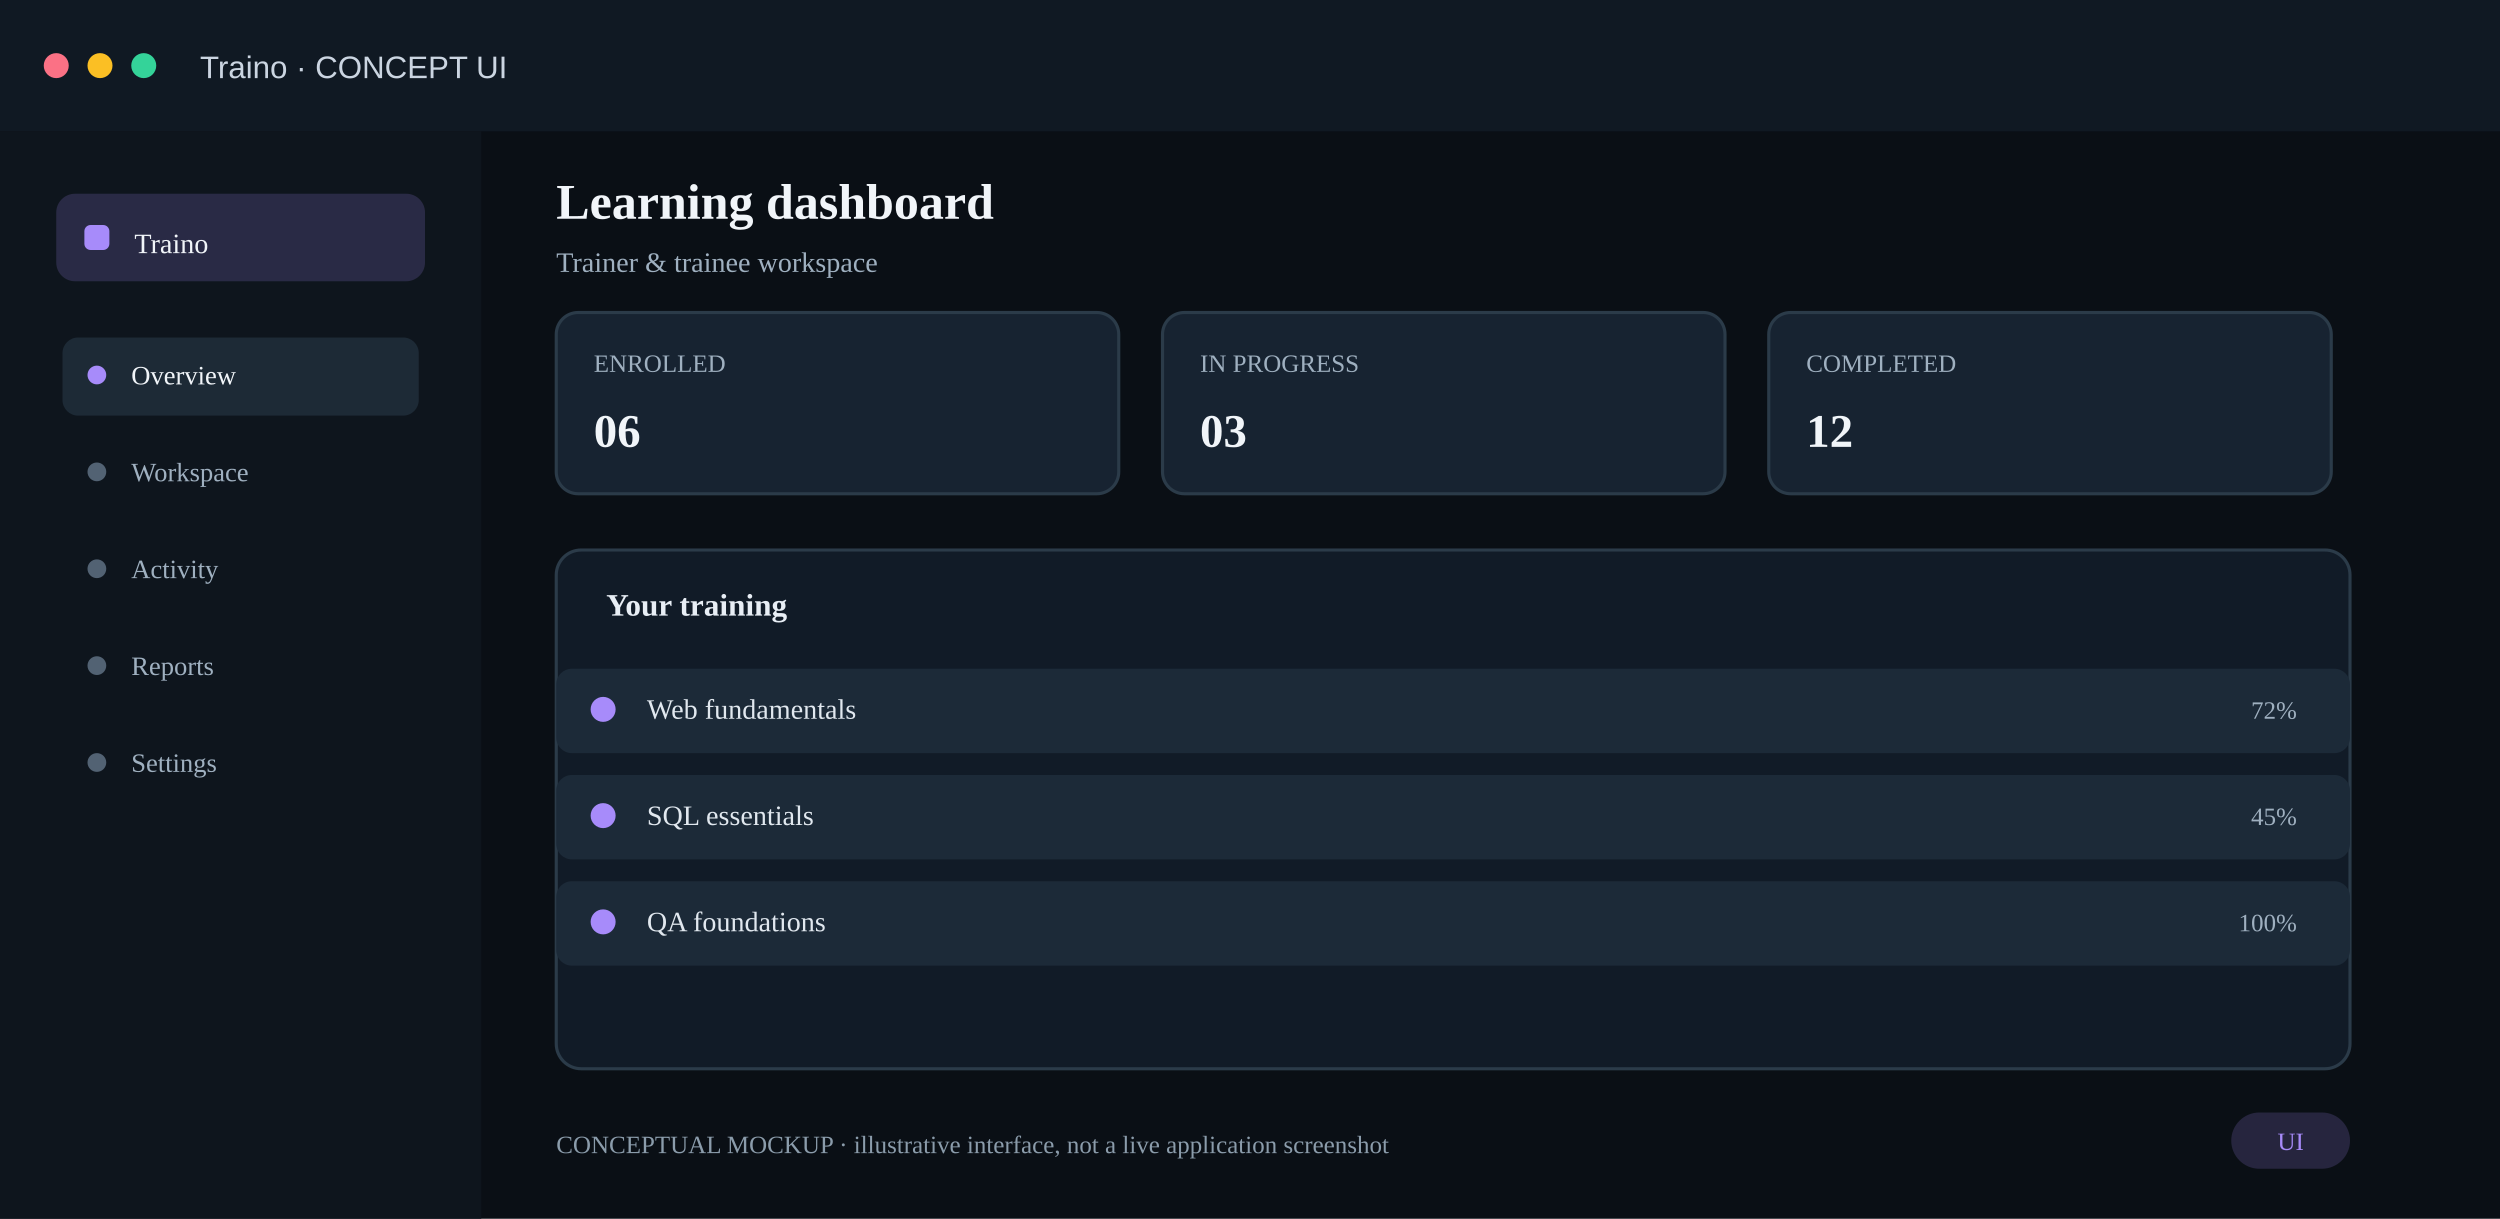
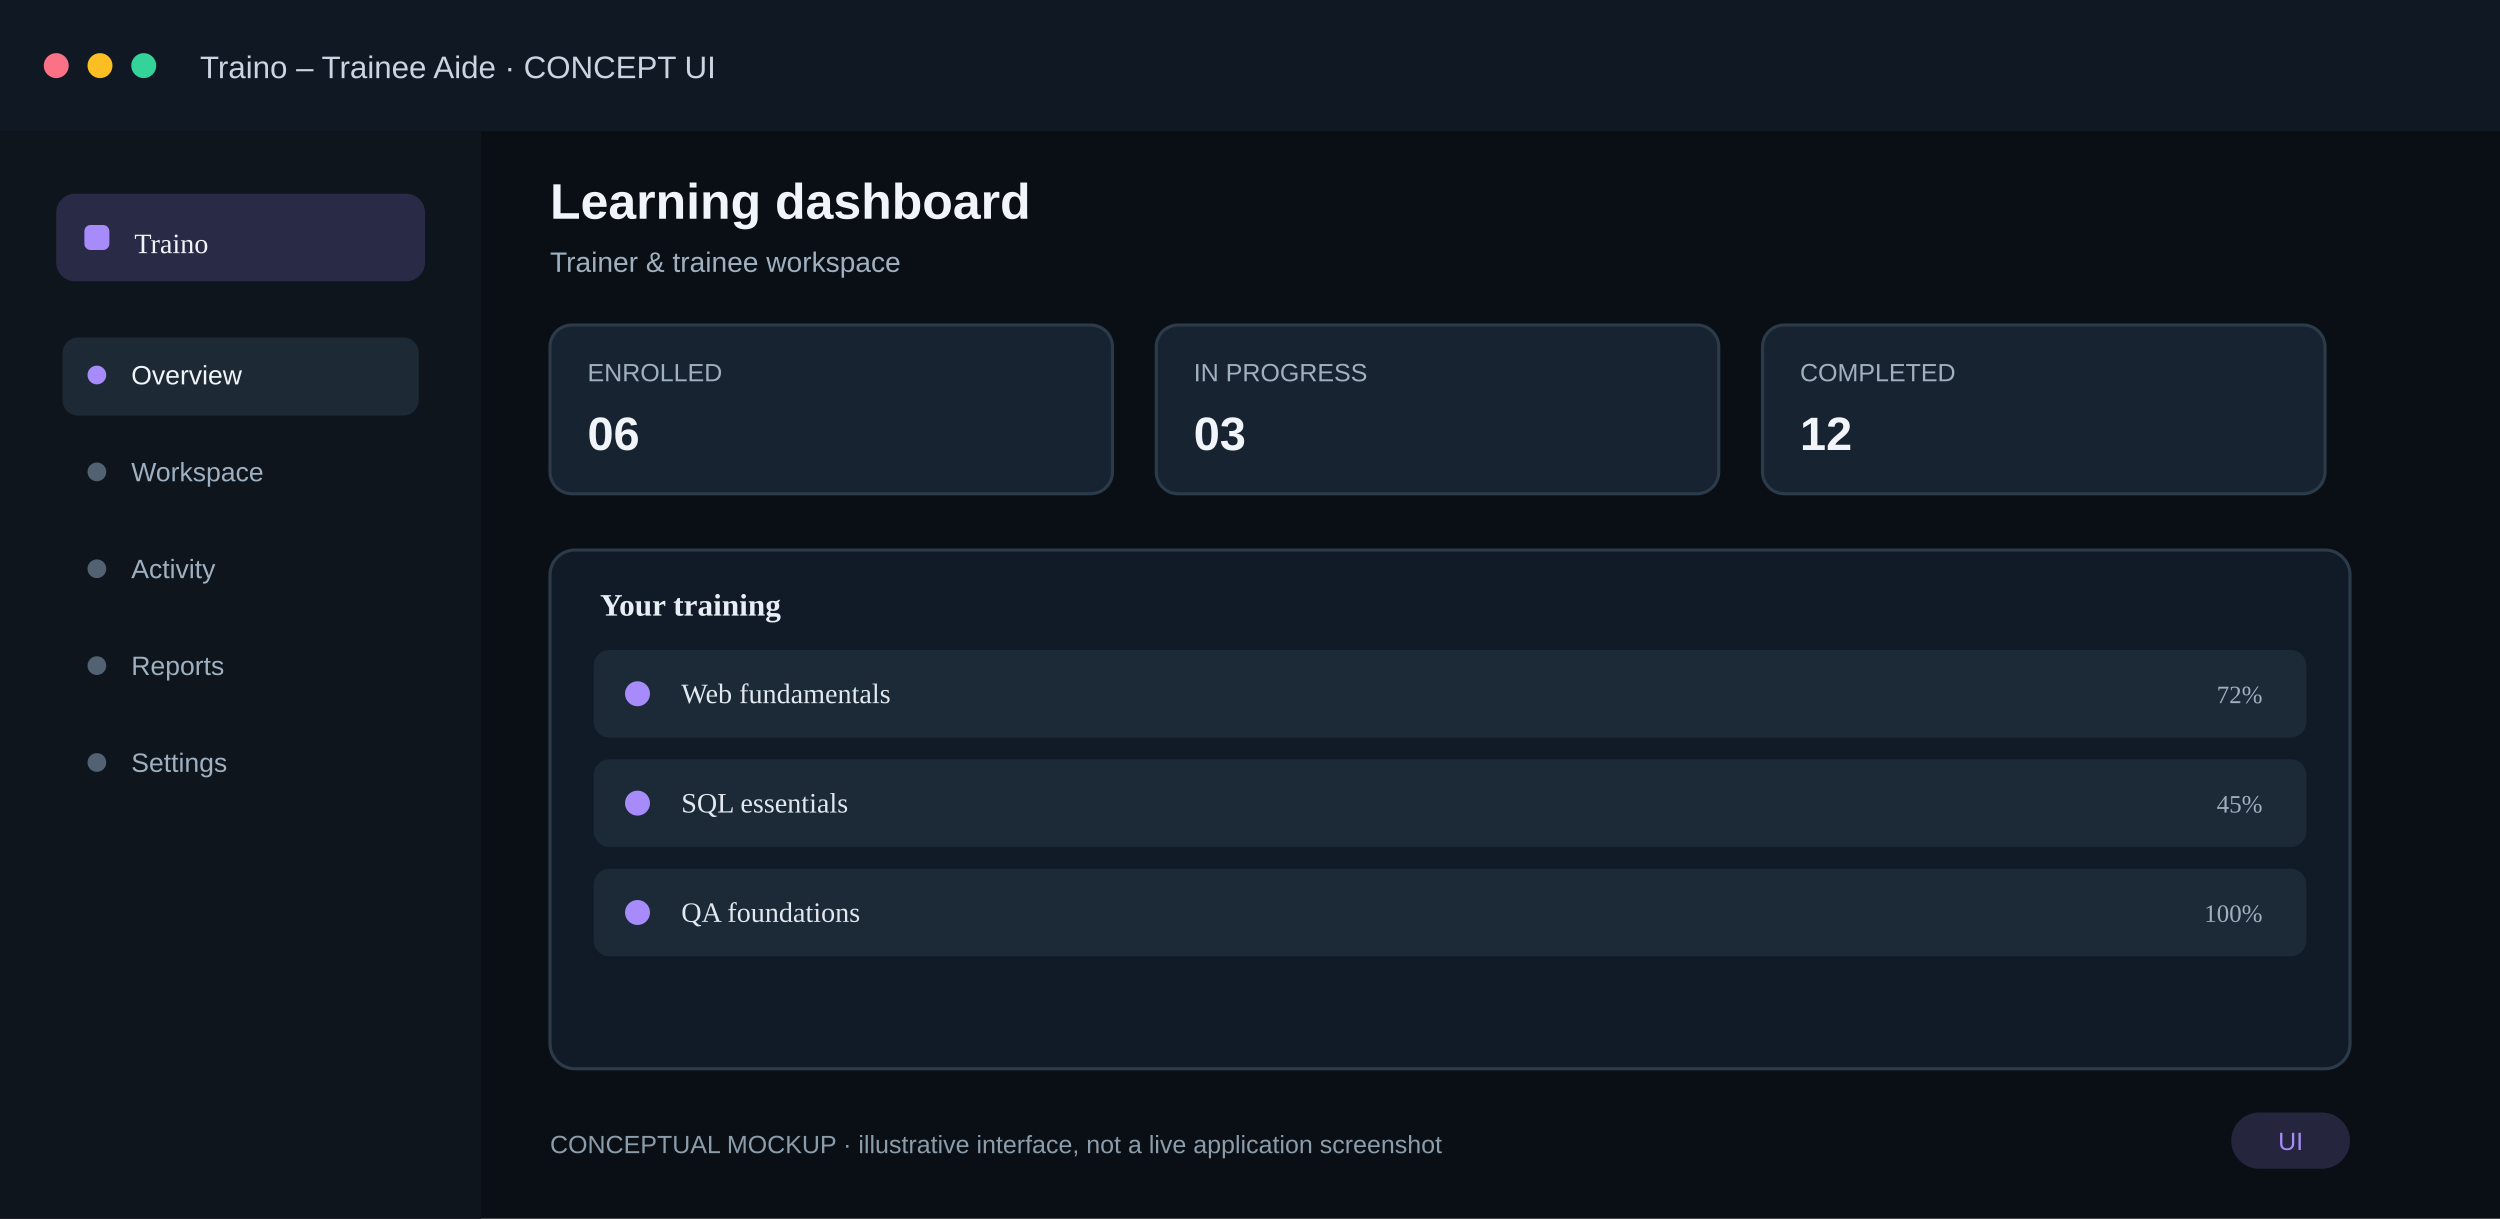
- <svg xmlns="http://www.w3.org/2000/svg" viewBox="0 0 800 390" role="img" aria-label="Conceptual Traino UI mockup; illustrative interface, not a live application screenshot.">
+ <svg xmlns="http://www.w3.org/2000/svg" viewBox="0 0 800 390" role="img" aria-label="Conceptual Traino – Trainee Aide UI mockup; illustrative interface, not a live application screenshot.">
  <rect width="800" height="390" fill="#0a0f15" />
  <rect width="800" height="42" fill="#101923" />
  <circle cx="18" cy="21" r="4" fill="#fb7185" />
  <circle cx="32" cy="21" r="4" fill="#fbbf24" />
  <circle cx="46" cy="21" r="4" fill="#34d399" />
-   <text x="64" y="25" fill="#cbd5e1" font-family="Arial,sans-serif" font-size="10">Traino · CONCEPT UI</text>
+   <text x="64" y="25" fill="#cbd5e1" font-family="Arial,sans-serif" font-size="10">Traino – Trainee Aide · CONCEPT UI</text>
  <rect y="42" width="154" height="348" fill="#0e151d" />
  <rect x="18" y="62" width="118" height="28" rx="6" fill="#a78bfa" opacity=".18" />
  <rect x="27" y="72" width="8" height="8" rx="2" fill="#a78bfa" />
  <text x="43" y="81" fill="#f1f5f9" font-size="9">Traino</text>
  <rect x="20" y="108" width="114" height="25" rx="5" fill="#1d2a36" />
  <circle cx="31" cy="120" r="3" fill="#a78bfa" />
-   <text x="42" y="123" fill="#f1f5f9" font-size="8.5">Overview</text>
+   <text x="42" y="123" fill="#f1f5f9" font-family="Arial,sans-serif" font-size="8.5">Overview</text>
  <rect x="20" y="139" width="114" height="25" rx="5" fill="transparent" />
  <circle cx="31" cy="151" r="3" fill="#526273" />
-   <text x="42" y="154" fill="#9fb0c0" font-size="8.5">Workspace</text>
+   <text x="42" y="154" fill="#9fb0c0" font-family="Arial,sans-serif" font-size="8.5">Workspace</text>
  <rect x="20" y="170" width="114" height="25" rx="5" fill="transparent" />
  <circle cx="31" cy="182" r="3" fill="#526273" />
-   <text x="42" y="185" fill="#9fb0c0" font-size="8.5">Activity</text>
+   <text x="42" y="185" fill="#9fb0c0" font-family="Arial,sans-serif" font-size="8.5">Activity</text>
  <rect x="20" y="201" width="114" height="25" rx="5" fill="transparent" />
  <circle cx="31" cy="213" r="3" fill="#526273" />
-   <text x="42" y="216" fill="#9fb0c0" font-size="8.5">Reports</text>
+   <text x="42" y="216" fill="#9fb0c0" font-family="Arial,sans-serif" font-size="8.5">Reports</text>
  <rect x="20" y="232" width="114" height="25" rx="5" fill="transparent" />
  <circle cx="31" cy="244" r="3" fill="#526273" />
-   <text x="42" y="247" fill="#9fb0c0" font-size="8.5">Settings</text>
-   <text x="178" y="70" fill="#f1f5f9" font-size="16" font-weight="700">Learning dashboard</text>
-   <text x="178" y="87" fill="#9fb0c0" font-size="9">Trainer &amp; trainee workspace</text>
-   <rect x="178" y="100" width="180" height="58" rx="7" fill="#172331" stroke="#2b3b49" />
-   <text x="190" y="119" fill="#9fb0c0" font-size="8">ENROLLED</text>
-   <text x="190" y="143" fill="#f1f5f9" font-size="15" font-weight="700">06</text>
-   <rect x="372" y="100" width="180" height="58" rx="7" fill="#172331" stroke="#2b3b49" />
-   <text x="384" y="119" fill="#9fb0c0" font-size="8">IN PROGRESS</text>
-   <text x="384" y="143" fill="#f1f5f9" font-size="15" font-weight="700">03</text>
-   <rect x="566" y="100" width="180" height="58" rx="7" fill="#172331" stroke="#2b3b49" />
-   <text x="578" y="119" fill="#9fb0c0" font-size="8">COMPLETED</text>
-   <text x="578" y="143" fill="#f1f5f9" font-size="15" font-weight="700">12</text>
-   <rect x="178" y="176" width="574" height="166" rx="8" fill="#111b27" stroke="#2b3b49" />
-   <text x="194" y="197" fill="#e8eef5" font-size="10" font-weight="700">Your training</text>
-   <rect x="178" y="214" width="574" height="27" rx="5" fill="#1c2a38" />
-   <circle cx="193" cy="227" r="4" fill="#a78bfa" />
-   <text x="207" y="230" fill="#e1e8ef" font-size="9">Web fundamentals</text>
-   <text x="735" y="230" text-anchor="end" fill="#9fb0c0" font-size="8">72%</text>
-   <rect x="178" y="248" width="574" height="27" rx="5" fill="#1c2a38" />
-   <circle cx="193" cy="261" r="4" fill="#a78bfa" />
-   <text x="207" y="264" fill="#e1e8ef" font-size="9">SQL essentials</text>
-   <text x="735" y="264" text-anchor="end" fill="#9fb0c0" font-size="8">45%</text>
-   <rect x="178" y="282" width="574" height="27" rx="5" fill="#1c2a38" />
-   <circle cx="193" cy="295" r="4" fill="#a78bfa" />
-   <text x="207" y="298" fill="#e1e8ef" font-size="9">QA foundations</text>
-   <text x="735" y="298" text-anchor="end" fill="#9fb0c0" font-size="8">100%</text>
-   <text x="178" y="369" fill="#8b9cab" font-size="8">CONCEPTUAL MOCKUP · illustrative interface, not a live application screenshot</text>
+   <text x="42" y="247" fill="#9fb0c0" font-family="Arial,sans-serif" font-size="8.5">Settings</text>
+   <text x="176" y="70" fill="#f1f5f9" font-family="Arial,sans-serif" font-size="16" font-weight="700">Learning dashboard</text>
+   <text x="176" y="87" fill="#9fb0c0" font-family="Arial,sans-serif" font-size="9">Trainer &amp; trainee workspace</text>
+   <rect x="176" y="104" width="180" height="54" rx="7" fill="#172331" stroke="#2b3b49" />
+   <text x="188" y="122" fill="#9fb0c0" font-size="8" font-family="Arial,sans-serif">ENROLLED</text>
+   <text x="188" y="144" fill="#f1f5f9" font-size="15" font-weight="700" font-family="Arial,sans-serif">06</text>
+   <rect x="370" y="104" width="180" height="54" rx="7" fill="#172331" stroke="#2b3b49" />
+   <text x="382" y="122" fill="#9fb0c0" font-size="8" font-family="Arial,sans-serif">IN PROGRESS</text>
+   <text x="382" y="144" fill="#f1f5f9" font-size="15" font-weight="700" font-family="Arial,sans-serif">03</text>
+   <rect x="564" y="104" width="180" height="54" rx="7" fill="#172331" stroke="#2b3b49" />
+   <text x="576" y="122" fill="#9fb0c0" font-size="8" font-family="Arial,sans-serif">COMPLETED</text>
+   <text x="576" y="144" fill="#f1f5f9" font-size="15" font-weight="700" font-family="Arial,sans-serif">12</text>
+   <rect x="176" y="176" width="576" height="166" rx="8" fill="#111b27" stroke="#2b3b49" />
+   <text x="192" y="197" fill="#e8eef5" font-size="10" font-weight="700">Your training</text>
+   <rect x="190" y="208" width="548" height="28" rx="5" fill="#1c2a38" />
+   <circle cx="204" cy="222" r="4" fill="#a78bfa" />
+   <text x="218" y="225" fill="#e1e8ef" font-size="9">Web fundamentals</text>
+   <text x="724" y="225" text-anchor="end" fill="#9fb0c0" font-size="8">72%</text>
+   <rect x="190" y="243" width="548" height="28" rx="5" fill="#1c2a38" />
+   <circle cx="204" cy="257" r="4" fill="#a78bfa" />
+   <text x="218" y="260" fill="#e1e8ef" font-size="9">SQL essentials</text>
+   <text x="724" y="260" text-anchor="end" fill="#9fb0c0" font-size="8">45%</text>
+   <rect x="190" y="278" width="548" height="28" rx="5" fill="#1c2a38" />
+   <circle cx="204" cy="292" r="4" fill="#a78bfa" />
+   <text x="218" y="295" fill="#e1e8ef" font-size="9">QA foundations</text>
+   <text x="724" y="295" text-anchor="end" fill="#9fb0c0" font-size="8">100%</text>
+   <text x="176" y="369" fill="#8b9cab" font-family="Arial,sans-serif" font-size="8">CONCEPTUAL MOCKUP · illustrative interface, not a live application screenshot</text>
  <rect x="714" y="356" width="38" height="18" rx="9" fill="#a78bfa" opacity=".18" />
-   <text x="733" y="368" fill="#a78bfa" font-size="8" text-anchor="middle">UI</text>
+   <text x="733" y="368" fill="#a78bfa" font-family="Arial,sans-serif" font-size="8" text-anchor="middle">UI</text>
</svg>
